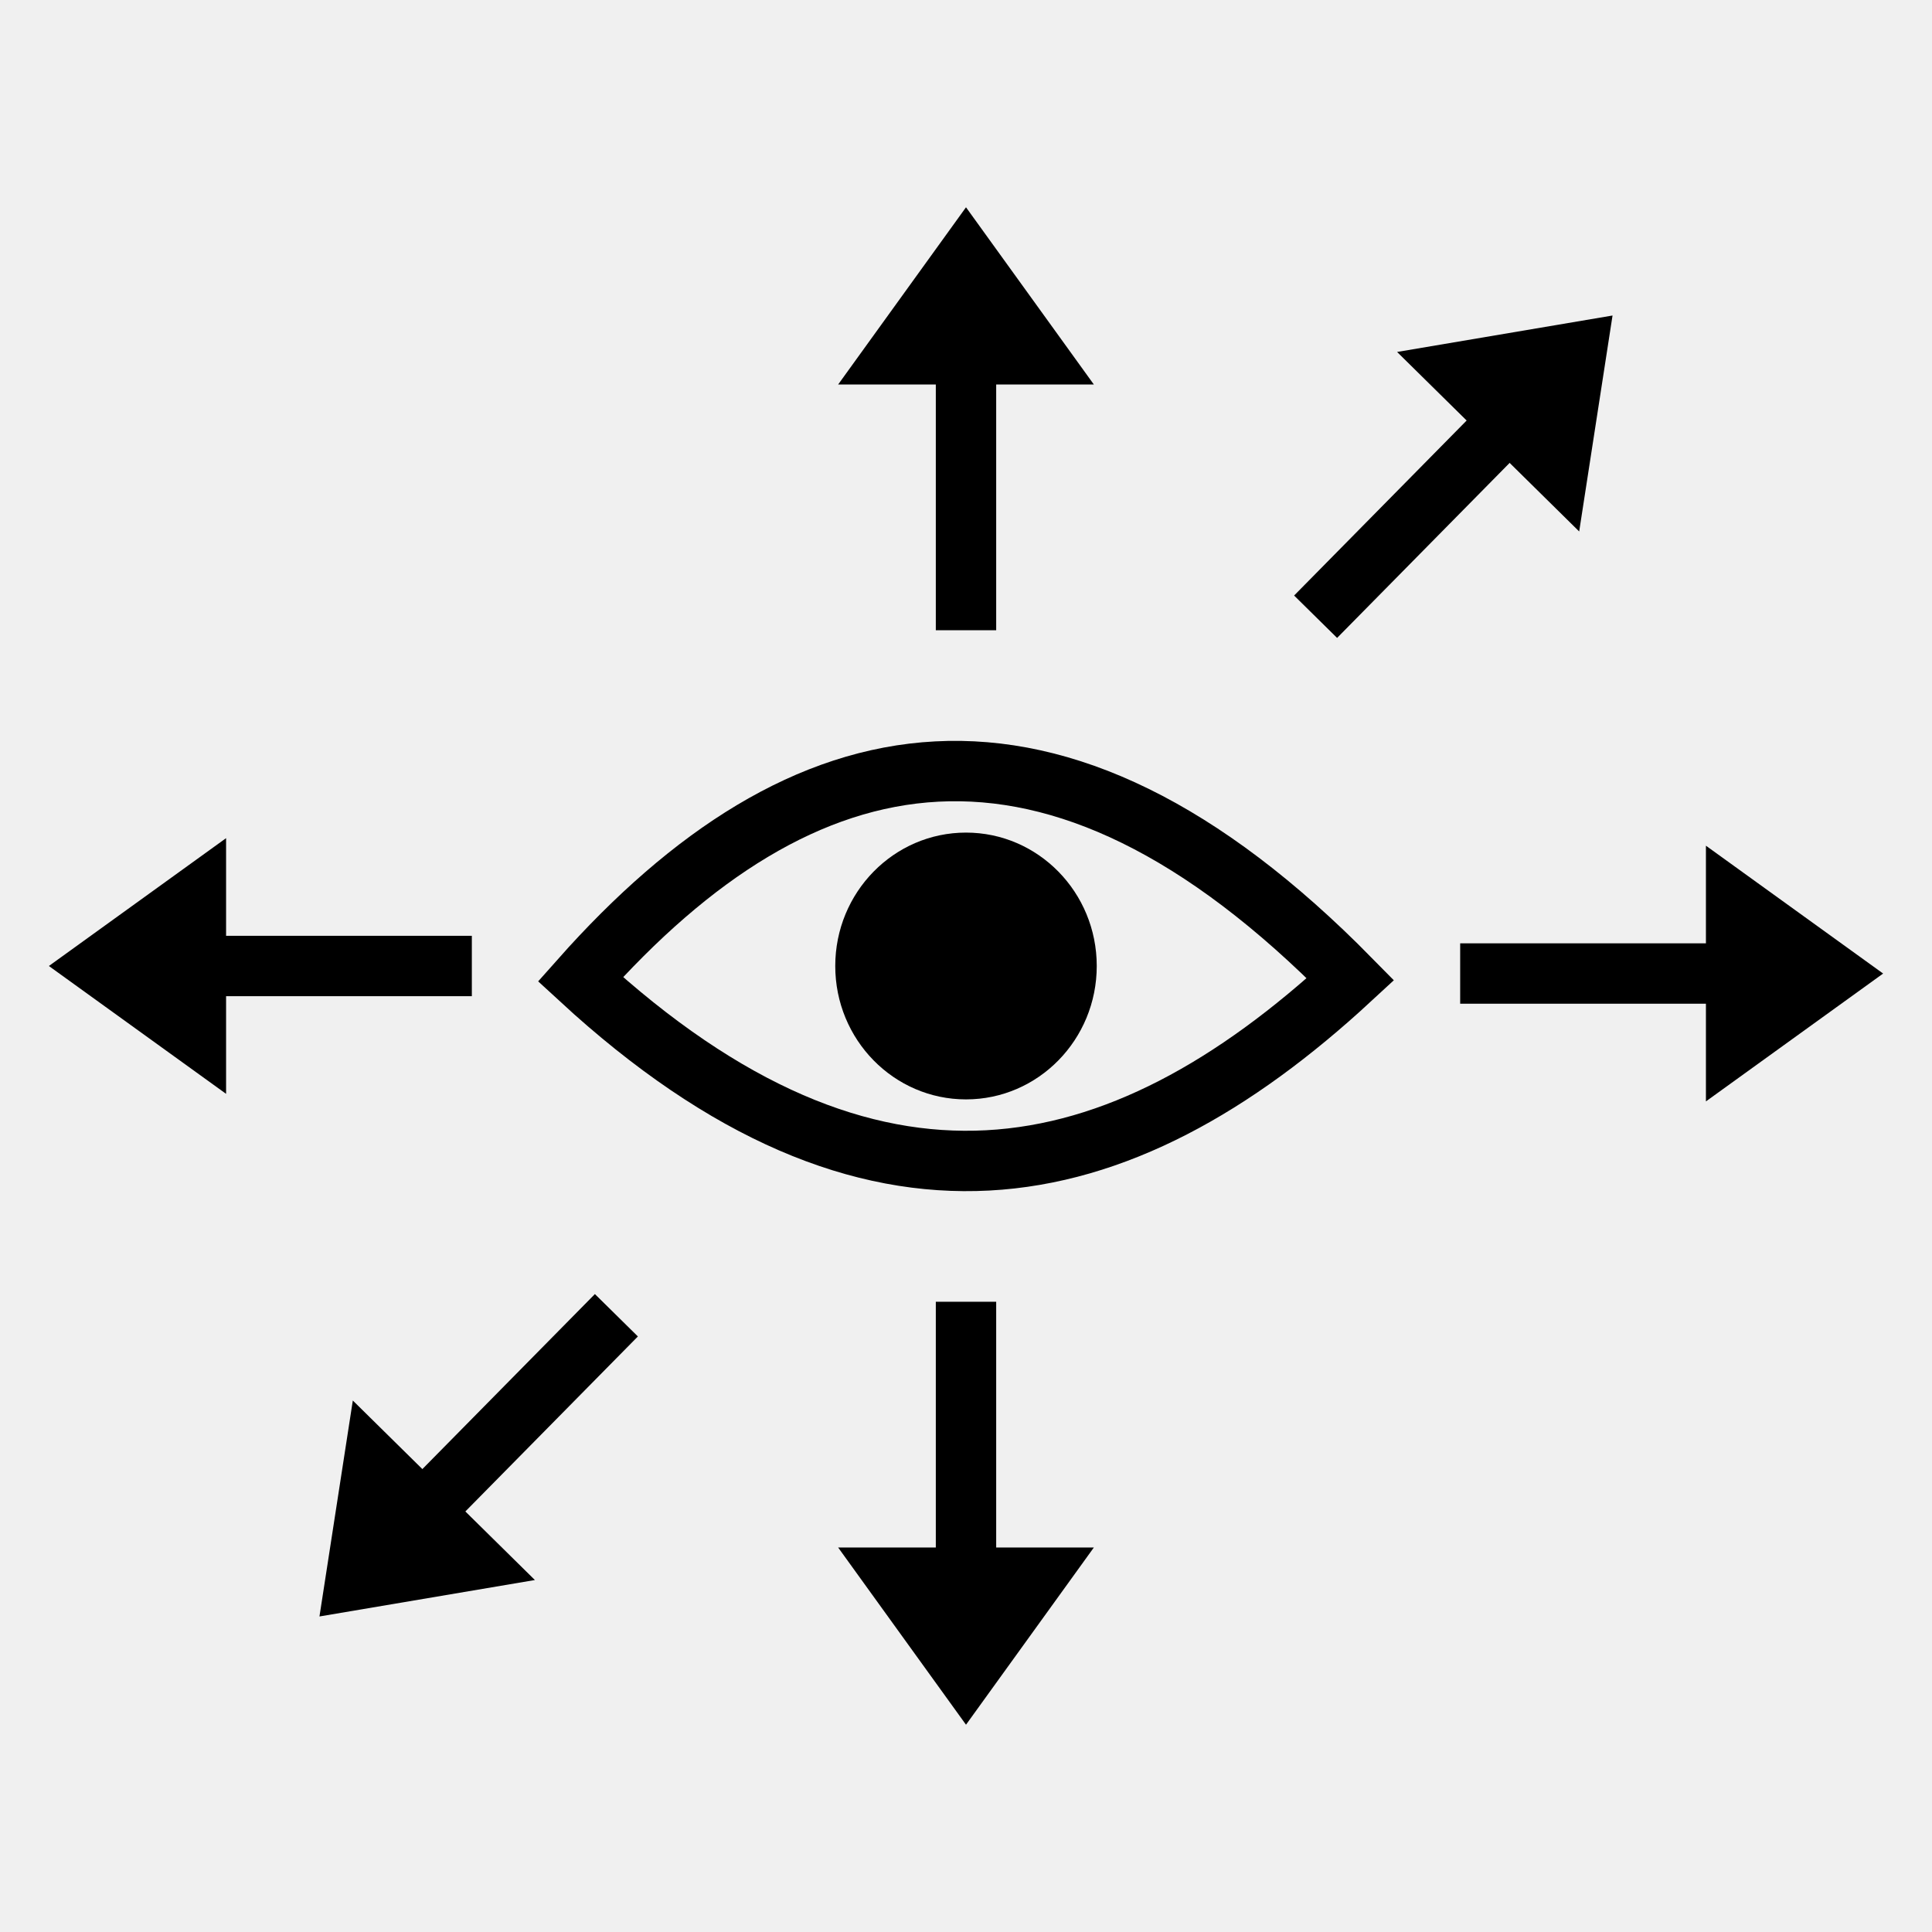
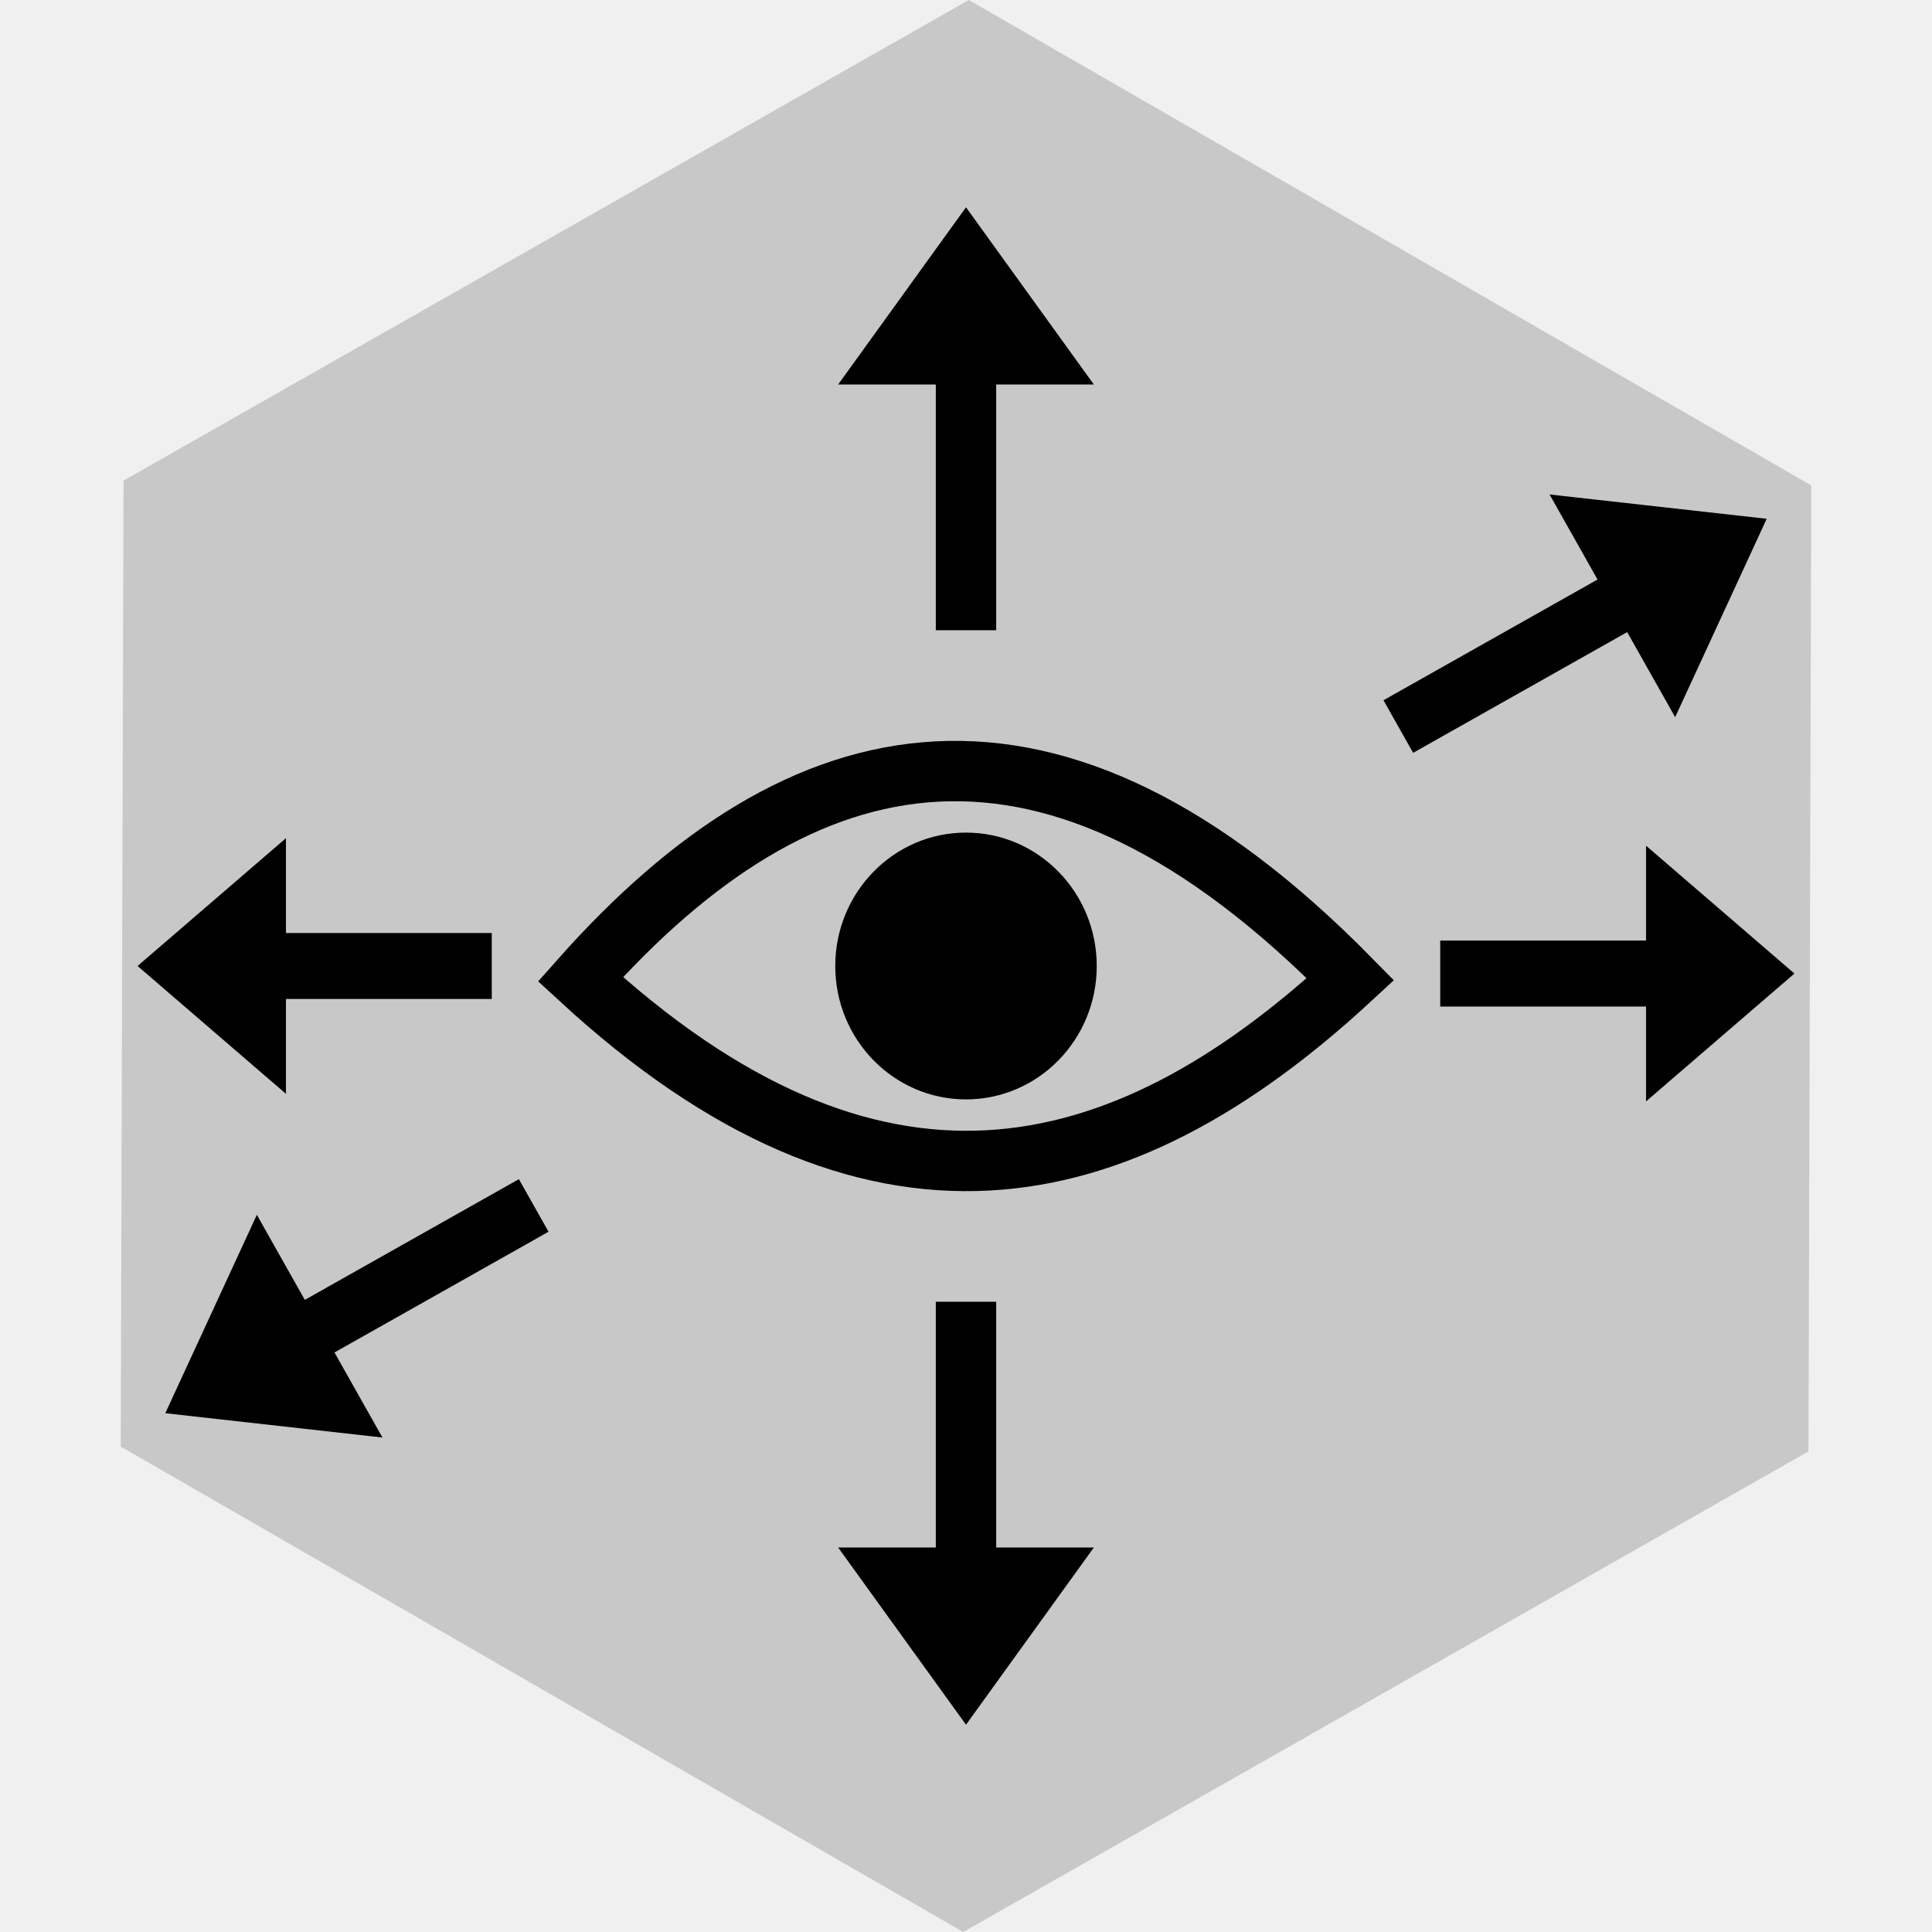
<svg xmlns="http://www.w3.org/2000/svg" width="64" height="64" viewBox="0 0 64 64" id="svg2" version="1.1">
  <defs id="defs4" />
  <g id="layer1" transform="translate(0,-988.3622)">
+     <path style="fill:#c8c8c8;fill-opacity:1;stroke:none;stroke-width:2;stroke-miterlimit:4;stroke-dasharray:none;stroke-opacity:1" id="path3360" d="m 30.406,1046.352 -21.416,-11.344 -0.884,-24.218 20.532,-12.875 21.416,11.344 0.884,24.218 z" transform="matrix(1.330884,0.05194051,-0.05239208,1.319413,46.26172,-329.7878)" />
    <path id="path4169" d="m -42.423,982.837 c -7.888,0 -15.029,1.026 -20.283,2.723 -2.627,0.849 -4.784,1.858 -6.354,3.057 -1.569,1.198 -2.613,2.667 -2.613,4.346 0,1.678 1.044,3.149 2.613,4.348 1.569,1.198 3.727,2.208 6.354,3.057 2.399,0.775 5.206,1.401 8.283,1.861 l 0,-2.027 c -2.869,-0.443 -5.473,-1.027 -7.668,-1.736 -2.485,-0.803 -4.466,-1.759 -5.756,-2.744 -1.29,-0.985 -1.826,-1.916 -1.826,-2.758 0,-0.842 0.536,-1.771 1.826,-2.756 1.29,-0.985 3.271,-1.941 5.756,-2.744 4.971,-1.605 11.954,-2.625 19.668,-2.625 7.714,0 14.697,1.02 19.668,2.625 2.485,0.803 4.466,1.759 5.756,2.744 1.29,0.985 1.826,1.914 1.826,2.756 0,0.842 -0.536,1.773 -1.826,2.758 -1.29,0.985 -3.271,1.941 -5.756,2.744 -2.195,0.709 -4.799,1.294 -7.668,1.736 l 0,2.027 c 3.077,-0.461 5.884,-1.087 8.283,-1.861 2.627,-0.849 4.784,-1.858 6.354,-3.057 1.569,-1.198 2.613,-2.669 2.613,-4.348 0,-1.678 -1.044,-3.147 -2.613,-4.346 -1.569,-1.198 -3.727,-2.208 -6.354,-3.057 -5.254,-1.697 -12.395,-2.723 -20.283,-2.723 z" style="color:#000000;font-style:normal;font-variant:normal;font-weight:normal;font-stretch:normal;font-size:medium;line-height:normal;font-family:sans-serif;text-indent:0;text-align:start;text-decoration:none;text-decoration-line:none;text-decoration-style:solid;text-decoration-color:#000000;letter-spacing:normal;word-spacing:normal;text-transform:none;direction:ltr;block-progression:tb;writing-mode:lr-tb;baseline-shift:baseline;text-anchor:start;white-space:normal;clip-rule:nonzero;display:inline;overflow:visible;visibility:visible;opacity:1;isolation:auto;mix-blend-mode:normal;color-interpolation:sRGB;color-interpolation-filters:linearRGB;solid-color:#000000;solid-opacity:1;fill:#000000;fill-opacity:1;fill-rule:nonzero;stroke:none;stroke-width:2;stroke-linecap:butt;stroke-linejoin:miter;stroke-miterlimit:4;stroke-dasharray:none;stroke-dashoffset:0;stroke-opacity:1;color-rendering:auto;image-rendering:auto;shape-rendering:auto;text-rendering:auto;enable-background:accumulate" />
    <path id="path4175" d="m -54.693,996.801 5.87,4.235 -5.87,4.235 z" style="fill:#000000;fill-opacity:1;fill-rule:evenodd;stroke:none;stroke-width:1px;stroke-linecap:butt;stroke-linejoin:miter;stroke-opacity:1" />
    <rect style="fill:#ffffff;fill-opacity:1;stroke:#000000;stroke-width:2;stroke-miterlimit:4;stroke-dasharray:none;stroke-opacity:1" id="rect4177" width="3.727" height="3.727" x="724.079" y="780.542" transform="matrix(0.7085512,0.7056594,-0.7085512,0.7056594,0,0)" />
    <path style="color:#000000;font-style:normal;font-variant:normal;font-weight:normal;font-stretch:normal;font-size:medium;line-height:normal;font-family:sans-serif;text-indent:0;text-align:start;text-decoration:none;text-decoration-line:none;text-decoration-style:solid;text-decoration-color:#000000;letter-spacing:normal;word-spacing:normal;text-transform:none;direction:ltr;block-progression:tb;writing-mode:lr-tb;baseline-shift:baseline;text-anchor:start;white-space:normal;clip-rule:nonzero;display:inline;overflow:visible;visibility:visible;opacity:1;isolation:auto;mix-blend-mode:normal;color-interpolation:sRGB;color-interpolation-filters:linearRGB;solid-color:#000000;solid-opacity:1;fill:#000000;fill-opacity:1;fill-rule:nonzero;stroke:none;stroke-width:2;stroke-linecap:butt;stroke-linejoin:miter;stroke-miterlimit:4;stroke-dasharray:none;stroke-dashoffset:0;stroke-opacity:1;color-rendering:auto;image-rendering:auto;shape-rendering:auto;text-rendering:auto;enable-background:accumulate" d="m -38.891,1017.634 c -7.888,0 -15.029,1.026 -20.283,2.723 -2.627,0.849 -4.784,1.858 -6.354,3.057 -1.569,1.198 -2.613,2.667 -2.613,4.346 0,1.678 1.044,3.149 2.613,4.348 1.569,1.198 3.727,2.208 6.354,3.057 2.327,0.752 5.044,1.358 8.014,1.814 l 0,3.09 5.871,-4.234 -5.871,-4.236 0,3.353 c -2.761,-0.437 -5.274,-1.003 -7.398,-1.69 -2.485,-0.803 -4.466,-1.759 -5.756,-2.744 -1.29,-0.985 -1.826,-1.916 -1.826,-2.758 0,-0.842 0.536,-1.773 1.826,-2.758 1.29,-0.985 3.271,-1.939 5.756,-2.742 4.971,-1.605 11.954,-2.625 19.668,-2.625 7.714,0 14.697,1.02 19.668,2.625 2.485,0.803 4.466,1.757 5.756,2.742 1.29,0.985 1.826,1.916 1.826,2.758 0,0.842 -0.536,1.773 -1.826,2.758 -1.29,0.985 -3.271,1.941 -5.756,2.744 -2.124,0.686 -4.637,1.252 -7.396,1.69 l 0,-3.353 -5.871,4.236 5.871,4.234 0,-3.09 c 2.969,-0.456 5.685,-1.063 8.012,-1.814 2.627,-0.849 4.784,-1.858 6.354,-3.057 1.569,-1.198 2.613,-2.669 2.613,-4.348 0,-1.678 -1.044,-3.147 -2.613,-4.346 -1.569,-1.198 -3.727,-2.208 -6.354,-3.057 -5.254,-1.697 -12.395,-2.723 -20.283,-2.723 z" id="path3333-3" />
    <path style="color:#000000;font-style:normal;font-variant:normal;font-weight:normal;font-stretch:normal;font-size:medium;line-height:normal;font-family:sans-serif;text-indent:0;text-align:start;text-decoration:none;text-decoration-line:none;text-decoration-style:solid;text-decoration-color:#000000;letter-spacing:normal;word-spacing:normal;text-transform:none;direction:ltr;block-progression:tb;writing-mode:lr-tb;baseline-shift:baseline;text-anchor:start;white-space:normal;clip-rule:nonzero;display:inline;overflow:visible;visibility:visible;opacity:1;isolation:auto;mix-blend-mode:normal;color-interpolation:sRGB;color-interpolation-filters:linearRGB;solid-color:#000000;solid-opacity:1;fill:#000000;fill-opacity:1;fill-rule:nonzero;stroke:none;stroke-width:2;stroke-linecap:butt;stroke-linejoin:miter;stroke-miterlimit:4;stroke-dasharray:none;stroke-dashoffset:0;stroke-opacity:1;color-rendering:auto;image-rendering:auto;shape-rendering:auto;text-rendering:auto;enable-background:accumulate" d="M -40.312 66.125 C -47.98 66.125 -54.921 67.158 -60.031 68.869 C -62.586 69.725 -64.687 70.744 -66.215 71.953 C -67.742 73.162 -68.75 74.641 -68.75 76.312 C -68.75 77.984 -67.742 79.465 -66.215 80.674 C -64.687 81.883 -62.586 82.902 -60.031 83.758 C -56.641 84.893 -52.432 85.717 -47.75 86.148 L -47.75 84.137 C -52.235 83.71 -56.242 82.918 -59.396 81.861 C -61.806 81.054 -63.723 80.095 -64.973 79.105 C -66.222 78.116 -66.75 77.178 -66.75 76.312 C -66.75 75.448 -66.222 74.511 -64.973 73.521 C -63.723 72.532 -61.806 71.573 -59.396 70.766 C -54.576 69.152 -47.799 68.125 -40.312 68.125 C -32.826 68.125 -26.049 69.152 -21.229 70.766 C -18.819 71.573 -16.902 72.532 -15.652 73.521 C -14.403 74.511 -13.875 75.448 -13.875 76.312 C -13.875 77.178 -14.403 78.116 -15.652 79.105 C -16.902 80.095 -18.819 81.054 -21.229 81.861 C -24.383 82.918 -28.39 83.71 -32.875 84.137 L -32.875 86.148 C -28.193 85.717 -23.984 84.893 -20.594 83.758 C -18.039 82.902 -15.938 81.883 -14.41 80.674 C -12.883 79.465 -11.875 77.984 -11.875 76.312 C -11.875 74.641 -12.883 73.162 -14.41 71.953 C -15.938 70.744 -18.039 69.725 -20.594 68.869 C -25.704 67.158 -32.645 66.125 -40.312 66.125 z " transform="translate(0,988.3622)" id="path4292" />
    <g id="g4320" transform="translate(-0.3231182,0)">
      <path d="m -43.208,1073.987 -3.021,1.744 -3.021,1.744 0,-3.489 0,-3.489 3.021,1.744 z" id="path4300" style="fill:#000000;fill-opacity:1;stroke:none;stroke-width:2;stroke-miterlimit:4;stroke-dasharray:none;stroke-opacity:1" />
      <path transform="scale(-1,1)" d="m 36.771,1073.987 -3.021,1.744 -3.021,1.744 0,-3.489 0,-3.489 3.021,1.744 z" id="path4300-8" style="fill:#000000;fill-opacity:1;stroke:none;stroke-width:2;stroke-miterlimit:4;stroke-dasharray:none;stroke-opacity:1" />
    </g>
    <g id="g4293" transform="translate(-2.0952452e-7,1.4466173e-5)">
      <path id="path3477" d="m 19.227,1020.801 c 9.655,8.894 17.816,7.109 25.509,0 -9.893,-10.059 -18.151,-8.29 -25.509,0 z" style="fill:none;fill-rule:evenodd;stroke:#000000;stroke-width:2;stroke-linecap:butt;stroke-linejoin:miter;stroke-miterlimit:4;stroke-dasharray:none;stroke-opacity:1" />
      <ellipse ry="4.419" rx="4.331" cy="1020.362" cx="32" id="path4279" style="fill:#000000;fill-opacity:1;stroke:none;stroke-width:2;stroke-miterlimit:4;stroke-dasharray:none;stroke-opacity:1" />
    </g>
    <g id="g4368" transform="translate(0,0.12771)">
      <g transform="translate(0,4.25)" id="g4289">
        <path id="path4173" d="m 36.235,996.721 -4.235,-5.87 -4.235,5.87 z" style="fill:#000000;fill-opacity:1;fill-rule:evenodd;stroke:none;stroke-width:1px;stroke-linecap:butt;stroke-linejoin:miter;stroke-opacity:1" />
        <path style="fill:none;fill-rule:evenodd;stroke:#000000;stroke-width:2;stroke-linecap:butt;stroke-linejoin:miter;stroke-miterlimit:4;stroke-dasharray:none;stroke-opacity:1" d="m 32,996.362 0,8.5" id="path4287" />
      </g>
      <g transform="matrix(1,0,0,-1,0,2036.219)" id="g4289-5">
        <path id="path4173-1" d="m 36.235,996.721 -4.235,-5.87 -4.235,5.87 z" style="fill:#000000;fill-opacity:1;fill-rule:evenodd;stroke:none;stroke-width:1px;stroke-linecap:butt;stroke-linejoin:miter;stroke-opacity:1" />
        <path style="fill:none;fill-rule:evenodd;stroke:#000000;stroke-width:2;stroke-linecap:butt;stroke-linejoin:miter;stroke-miterlimit:4;stroke-dasharray:none;stroke-opacity:1" d="m 32,996.362 0,8.5" id="path4287-5" />
      </g>
    </g>
-     <g id="g4360" transform="translate(-0.124985,0)">
-       <g transform="matrix(0,-1,1,0,-989.1067,1052.362)" id="g4289-4">
+     <g id="g3391">
+       <g transform="matrix(0,-1,0.8374778,0,-825.2588,1052.362)" id="g4289-4">
        <path id="path4173-7" d="m 36.235,996.721 -4.235,-5.87 -4.235,5.87 z" style="fill:#000000;fill-opacity:1;fill-rule:evenodd;stroke:none;stroke-width:1px;stroke-linecap:butt;stroke-linejoin:miter;stroke-opacity:1" />
-         <path style="fill:none;fill-rule:evenodd;stroke:#000000;stroke-width:2;stroke-linecap:butt;stroke-linejoin:miter;stroke-miterlimit:4;stroke-dasharray:none;stroke-opacity:1" d="m 32,996.362 0,8.5" id="path4287-4" />
+         <path style="fill:none;fill-rule:evenodd;stroke:#000000;stroke-width:2.185;stroke-linecap:butt;stroke-linejoin:miter;stroke-miterlimit:4;stroke-dasharray:none;stroke-opacity:1" d="m 32,996.362 0,8.5" id="path4287-4" />
      </g>
-       <g transform="matrix(0,-1,-1,0,1053.357,1052.612)" id="g4289-4-1">
+       <g transform="matrix(0,-1,-0.8374778,0,889.2588,1052.612)" id="g4289-4-1">
        <path id="path4173-7-6" d="m 36.235,996.721 -4.235,-5.87 -4.235,5.87 z" style="fill:#000000;fill-opacity:1;fill-rule:evenodd;stroke:none;stroke-width:1px;stroke-linecap:butt;stroke-linejoin:miter;stroke-opacity:1" />
-         <path style="fill:none;fill-rule:evenodd;stroke:#000000;stroke-width:2;stroke-linecap:butt;stroke-linejoin:miter;stroke-miterlimit:4;stroke-dasharray:none;stroke-opacity:1" d="m 32,996.362 0,8.5" id="path4287-4-2" />
+         <path style="fill:none;fill-rule:evenodd;stroke:#000000;stroke-width:2.185;stroke-linecap:butt;stroke-linejoin:miter;stroke-miterlimit:4;stroke-dasharray:none;stroke-opacity:1" d="m 32,996.362 0,8.5" id="path4287-4-2" />
      </g>
    </g>
-     <g id="g4360-2" transform="matrix(0.7020341,-0.7121433,0.7121433,0.7020341,-717.286,326.8229)">
+     <g id="g4360-2" transform="matrix(0.871038,-0.4912156,0.4912156,0.871038,-497.2613,147.2593)">
      <g transform="matrix(0,-1,1,0,-989.1067,1052.362)" id="g4289-4-6">
        <path id="path4173-7-2" d="m 36.235,996.721 -4.235,-5.87 -4.235,5.87 z" style="fill:#000000;fill-opacity:1;fill-rule:evenodd;stroke:none;stroke-width:1px;stroke-linecap:butt;stroke-linejoin:miter;stroke-opacity:1" />
        <path style="fill:none;fill-rule:evenodd;stroke:#000000;stroke-width:2;stroke-linecap:butt;stroke-linejoin:miter;stroke-miterlimit:4;stroke-dasharray:none;stroke-opacity:1" d="m 32,996.362 0,8.5" id="path4287-4-0" />
      </g>
      <g transform="matrix(0,-1,-1,0,1053.357,1052.612)" id="g4289-4-1-7">
        <path id="path4173-7-6-6" d="m 36.235,996.721 -4.235,-5.87 -4.235,5.87 z" style="fill:#000000;fill-opacity:1;fill-rule:evenodd;stroke:none;stroke-width:1px;stroke-linecap:butt;stroke-linejoin:miter;stroke-opacity:1" />
        <path style="fill:none;fill-rule:evenodd;stroke:#000000;stroke-width:2;stroke-linecap:butt;stroke-linejoin:miter;stroke-miterlimit:4;stroke-dasharray:none;stroke-opacity:1" d="m 32,996.362 0,8.5" id="path4287-4-2-8" />
      </g>
    </g>
  </g>
</svg>
